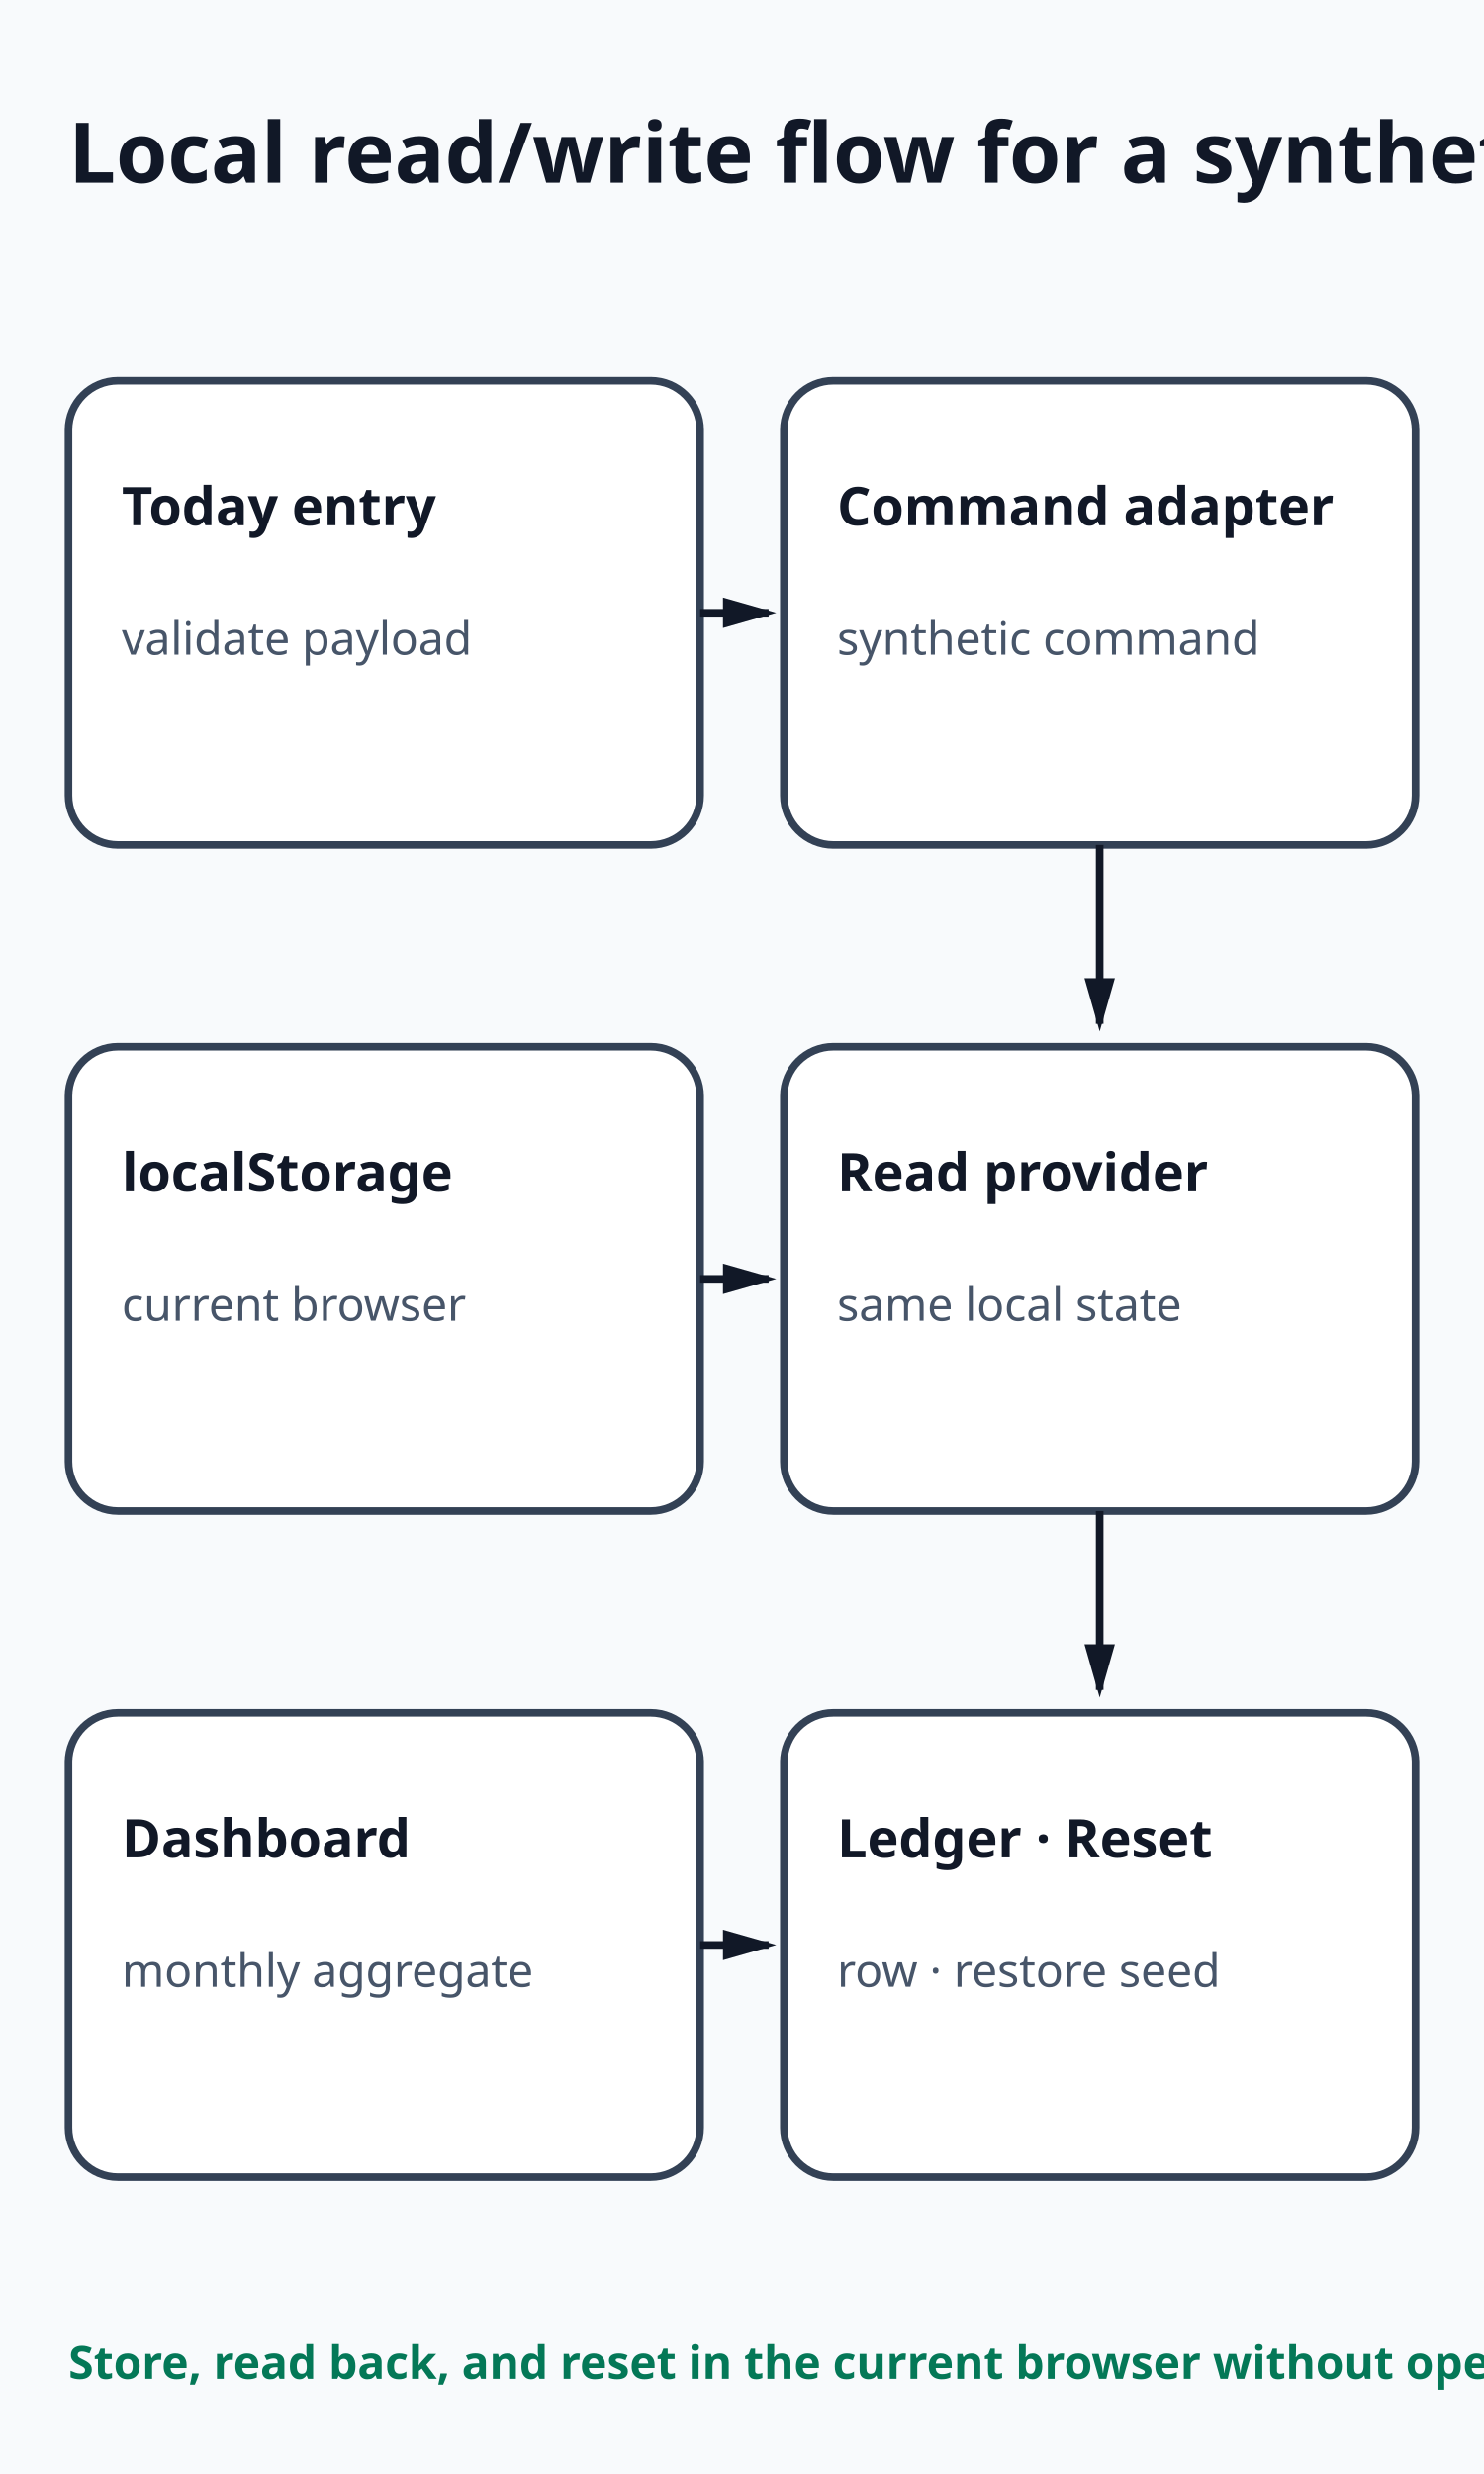
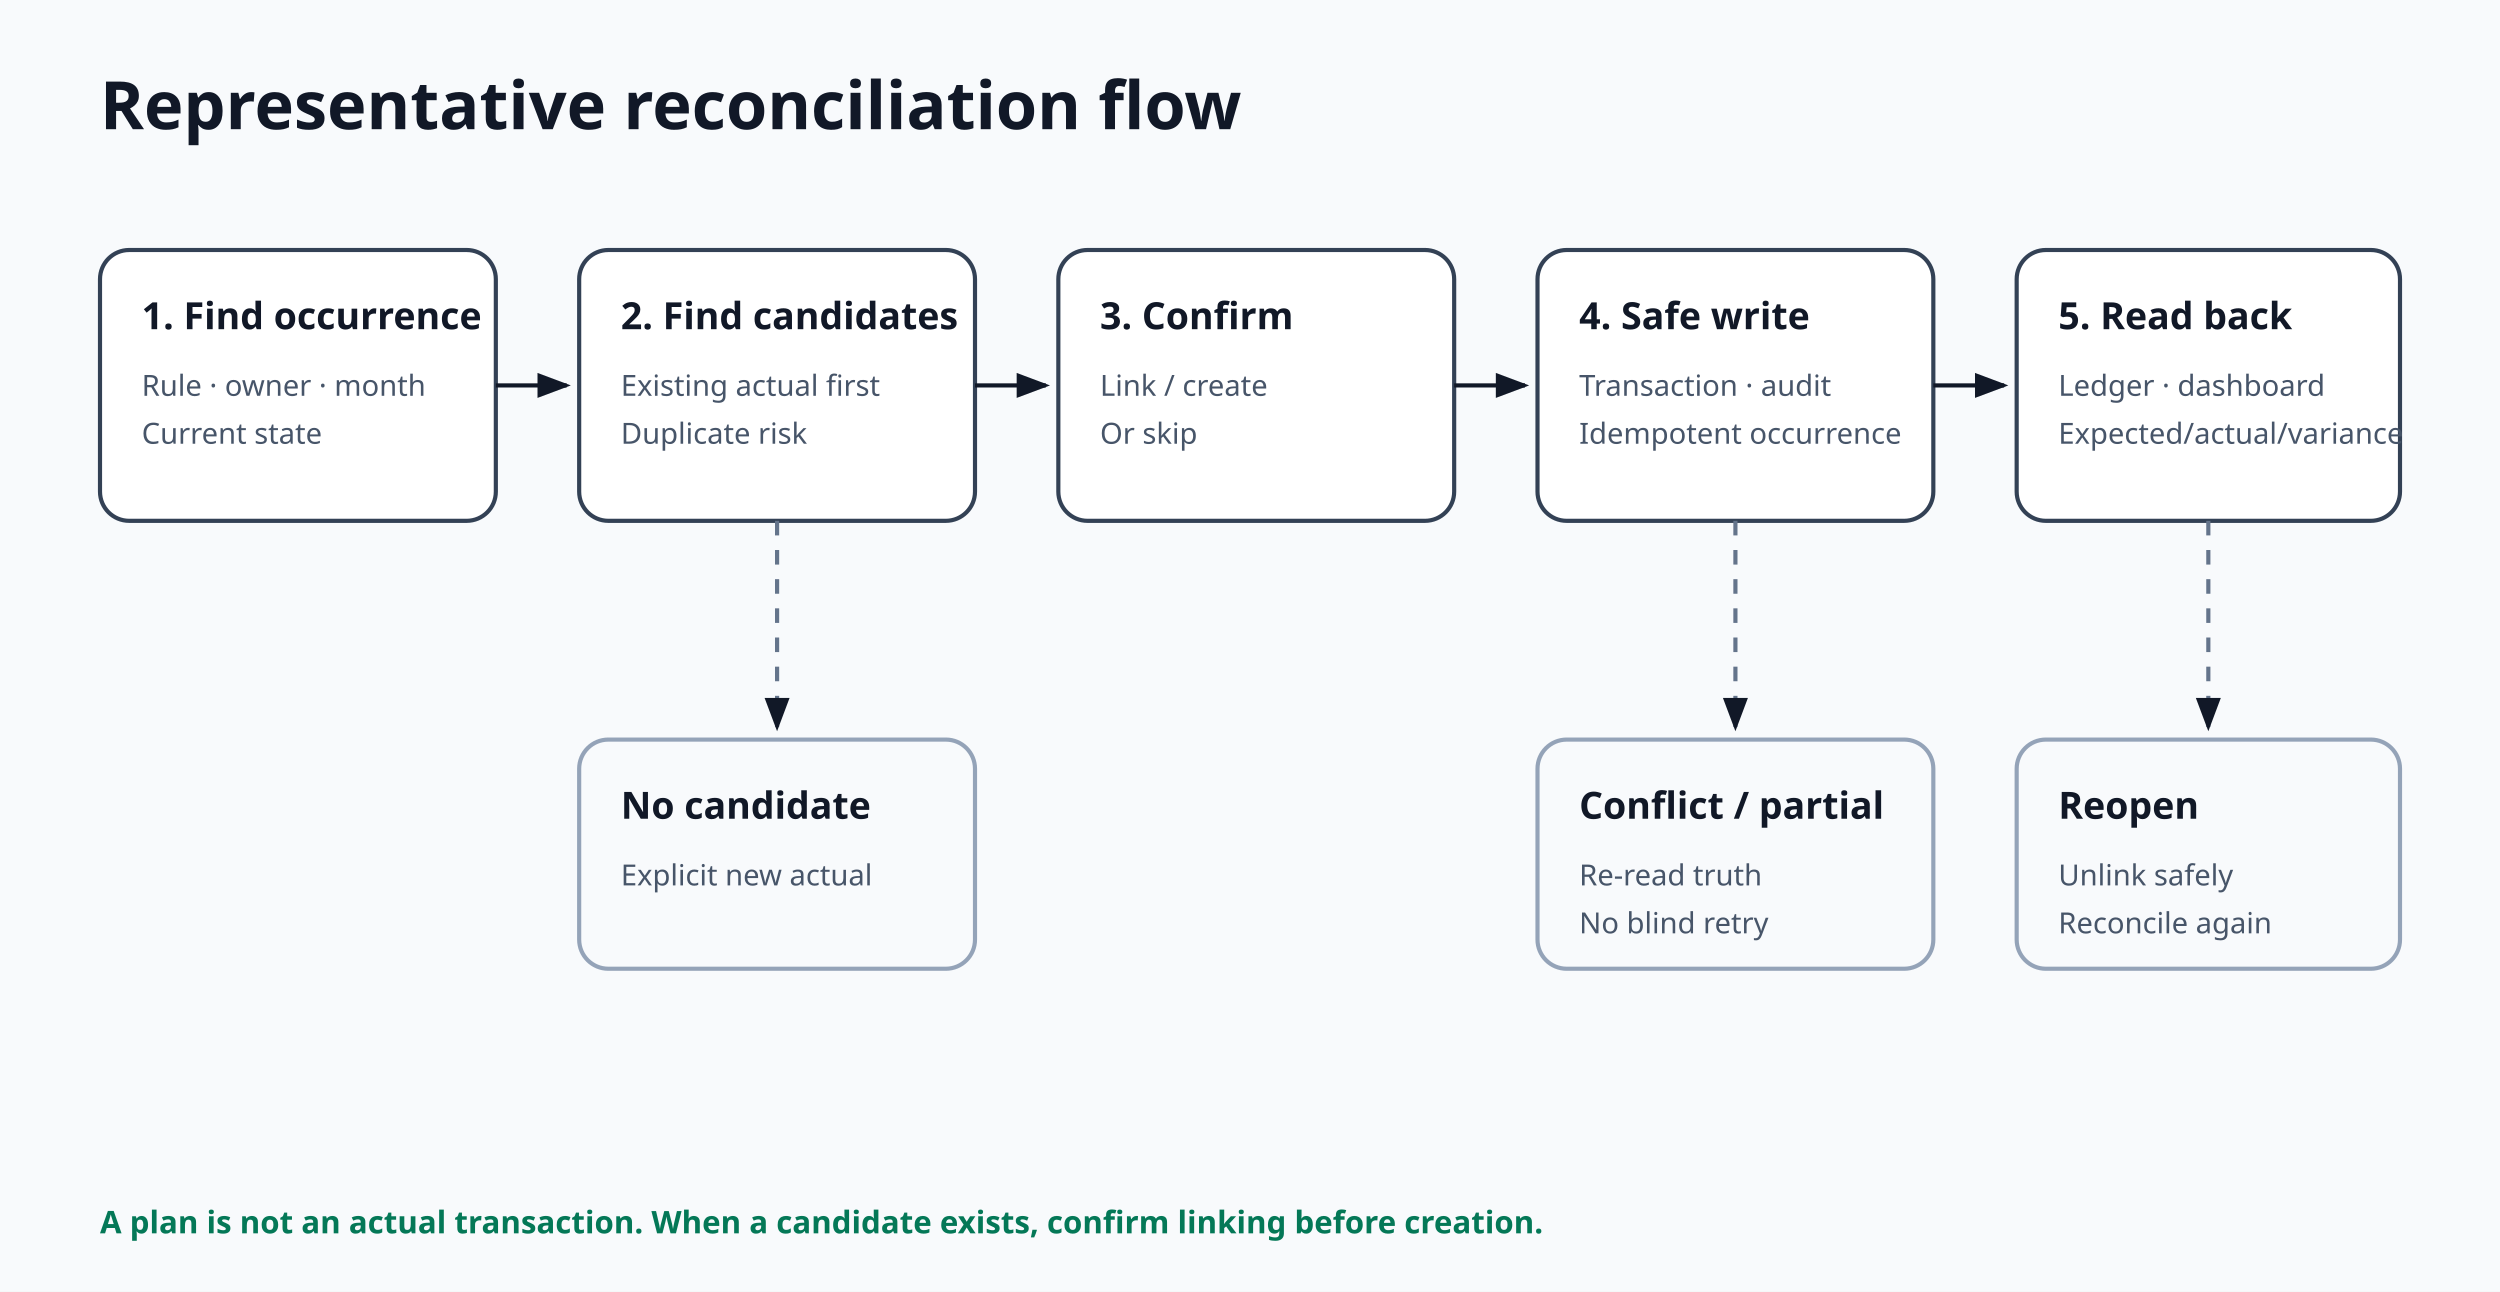
- <svg xmlns="http://www.w3.org/2000/svg" viewBox="0 0 390 650" role="img" aria-labelledby="title desc">
+ <svg xmlns="http://www.w3.org/2000/svg" viewBox="0 0 1200 620" role="img" aria-labelledby="title desc">
  <defs>
-     <style>.t{font:700 22px system-ui,sans-serif;fill:#111827}.h{font:700 14px system-ui,sans-serif;fill:#111827}.b{font:500 12px system-ui,sans-serif;fill:#475569}.box{fill:#fff;stroke:#334155;stroke-width:2}.arrow{stroke:#111827;stroke-width:2;fill:none;marker-end:url(#m)}.note{font:700 12px system-ui,sans-serif;fill:#047857}</style>
-     <marker id="m" markerWidth="7" markerHeight="7" refX="6" refY="2" orient="auto">
-       <path d="M0,0 L0,4 L7,2 z" fill="#111827" />
+     <style>.title{font:700 32px system-ui,sans-serif;fill:#111827}.head{font:700 18px system-ui,sans-serif;fill:#111827}.body{font:500 14px system-ui,sans-serif;fill:#475569}.box{fill:#fff;stroke:#334155;stroke-width:2}.muted{fill:#f8fafc;stroke:#94a3b8;stroke-width:2}.evidence{fill:#eff6ff;stroke:#2563eb;stroke-width:2}.arrow{stroke:#111827;stroke-width:2;fill:none;marker-end:url(#m)}.dash{stroke:#64748b;stroke-width:2;fill:none;stroke-dasharray:7 7;marker-end:url(#m)}.note{font:700 15px system-ui,sans-serif;fill:#047857}</style>
+     <marker id="m" markerWidth="8" markerHeight="8" refX="7" refY="3" orient="auto">
+       <path d="M0,0 L0,6 L8,3 z" fill="#111827" />
    </marker>
  </defs>
-   <rect width="390" height="650" fill="#f8fafc" />
-   <text x="18" y="48" class="t">Local read/write flow for a synthetic transaction</text>
-   <rect x="18" y="100" width="166" height="122" rx="13" class="box" />
-   <text x="32" y="138" class="h">Today entry</text>
-   <text x="32" y="172" class="b">validate payload</text>
-   <rect x="206" y="100" width="166" height="122" rx="13" class="box" />
-   <text x="220" y="138" class="h">Command adapter</text>
-   <text x="220" y="172" class="b">synthetic command</text>
-   <rect x="18" y="275" width="166" height="122" rx="13" class="box" />
-   <text x="32" y="313" class="h">localStorage</text>
-   <text x="32" y="347" class="b">current browser</text>
-   <rect x="206" y="275" width="166" height="122" rx="13" class="box" />
-   <text x="220" y="313" class="h">Read provider</text>
-   <text x="220" y="347" class="b">same local state</text>
-   <rect x="18" y="450" width="166" height="122" rx="13" class="box" />
-   <text x="32" y="488" class="h">Dashboard</text>
-   <text x="32" y="522" class="b">monthly aggregate</text>
-   <rect x="206" y="450" width="166" height="122" rx="13" class="box" />
-   <text x="220" y="488" class="h">Ledger · Reset</text>
-   <text x="220" y="522" class="b">row · restore seed</text>
-   <path d="M184 161 H202" class="arrow" />
-   <path d="M289 222 V269" class="arrow" />
-   <path d="M184 336 H202" class="arrow" />
-   <path d="M289 397 V444" class="arrow" />
-   <path d="M184 511 H202" class="arrow" />
-   <text x="18" y="625" class="note">Store, read back, and reset in the current browser without operational API calls</text>
+   <rect width="100%" height="100%" fill="#f8fafc" />
+   <text x="48" y="62" class="title">Representative reconciliation flow</text>
+   <rect x="48" y="120" width="190" height="130" rx="14" class="box" />
+   <text x="68" y="158" class="head">1. Find occurrence</text>
+   <text x="68" y="190" class="body">Rule · owner · month</text>
+   <text x="68" y="213" class="body">Current state</text>
+   <rect x="278" y="120" width="190" height="130" rx="14" class="box" />
+   <text x="298" y="158" class="head">2. Find candidates</text>
+   <text x="298" y="190" class="body">Existing actual first</text>
+   <text x="298" y="213" class="body">Duplicate risk</text>
+   <rect x="508" y="120" width="190" height="130" rx="14" class="box" />
+   <text x="528" y="158" class="head">3. Confirm</text>
+   <text x="528" y="190" class="body">Link / create</text>
+   <text x="528" y="213" class="body">Or skip</text>
+   <rect x="738" y="120" width="190" height="130" rx="14" class="box" />
+   <text x="758" y="158" class="head">4. Safe write</text>
+   <text x="758" y="190" class="body">Transaction · audit</text>
+   <text x="758" y="213" class="body">Idempotent occurrence</text>
+   <rect x="968" y="120" width="184" height="130" rx="14" class="box" />
+   <text x="988" y="158" class="head">5. Read back</text>
+   <text x="988" y="190" class="body">Ledger · dashboard</text>
+   <text x="988" y="213" class="body">Expected/actual/variance</text>
+   <rect x="278" y="355" width="190" height="110" rx="14" class="muted" />
+   <text x="298" y="393" class="head">No candidate</text>
+   <text x="298" y="425" class="body">Explicit new actual</text>
+   <rect x="738" y="355" width="190" height="110" rx="14" class="muted" />
+   <text x="758" y="393" class="head">Conflict / partial</text>
+   <text x="758" y="425" class="body">Re-read truth</text>
+   <text x="758" y="448" class="body">No blind retry</text>
+   <rect x="968" y="355" width="184" height="110" rx="14" class="muted" />
+   <text x="988" y="393" class="head">Reopen</text>
+   <text x="988" y="425" class="body">Unlink safely</text>
+   <text x="988" y="448" class="body">Reconcile again</text>
+   <path d="M238 185 H272" class="arrow" />
+   <path d="M468 185 H502" class="arrow" />
+   <path d="M698 185 H732" class="arrow" />
+   <path d="M928 185 H962" class="arrow" />
+   <path d="M373 250 V349" class="dash" />
+   <path d="M833 250 V349" class="dash" />
+   <path d="M1060 250 V349" class="dash" />
+   <text x="48" y="592" class="note">A plan is not an actual transaction. When a candidate exists, confirm linking before creation.</text>
</svg>
